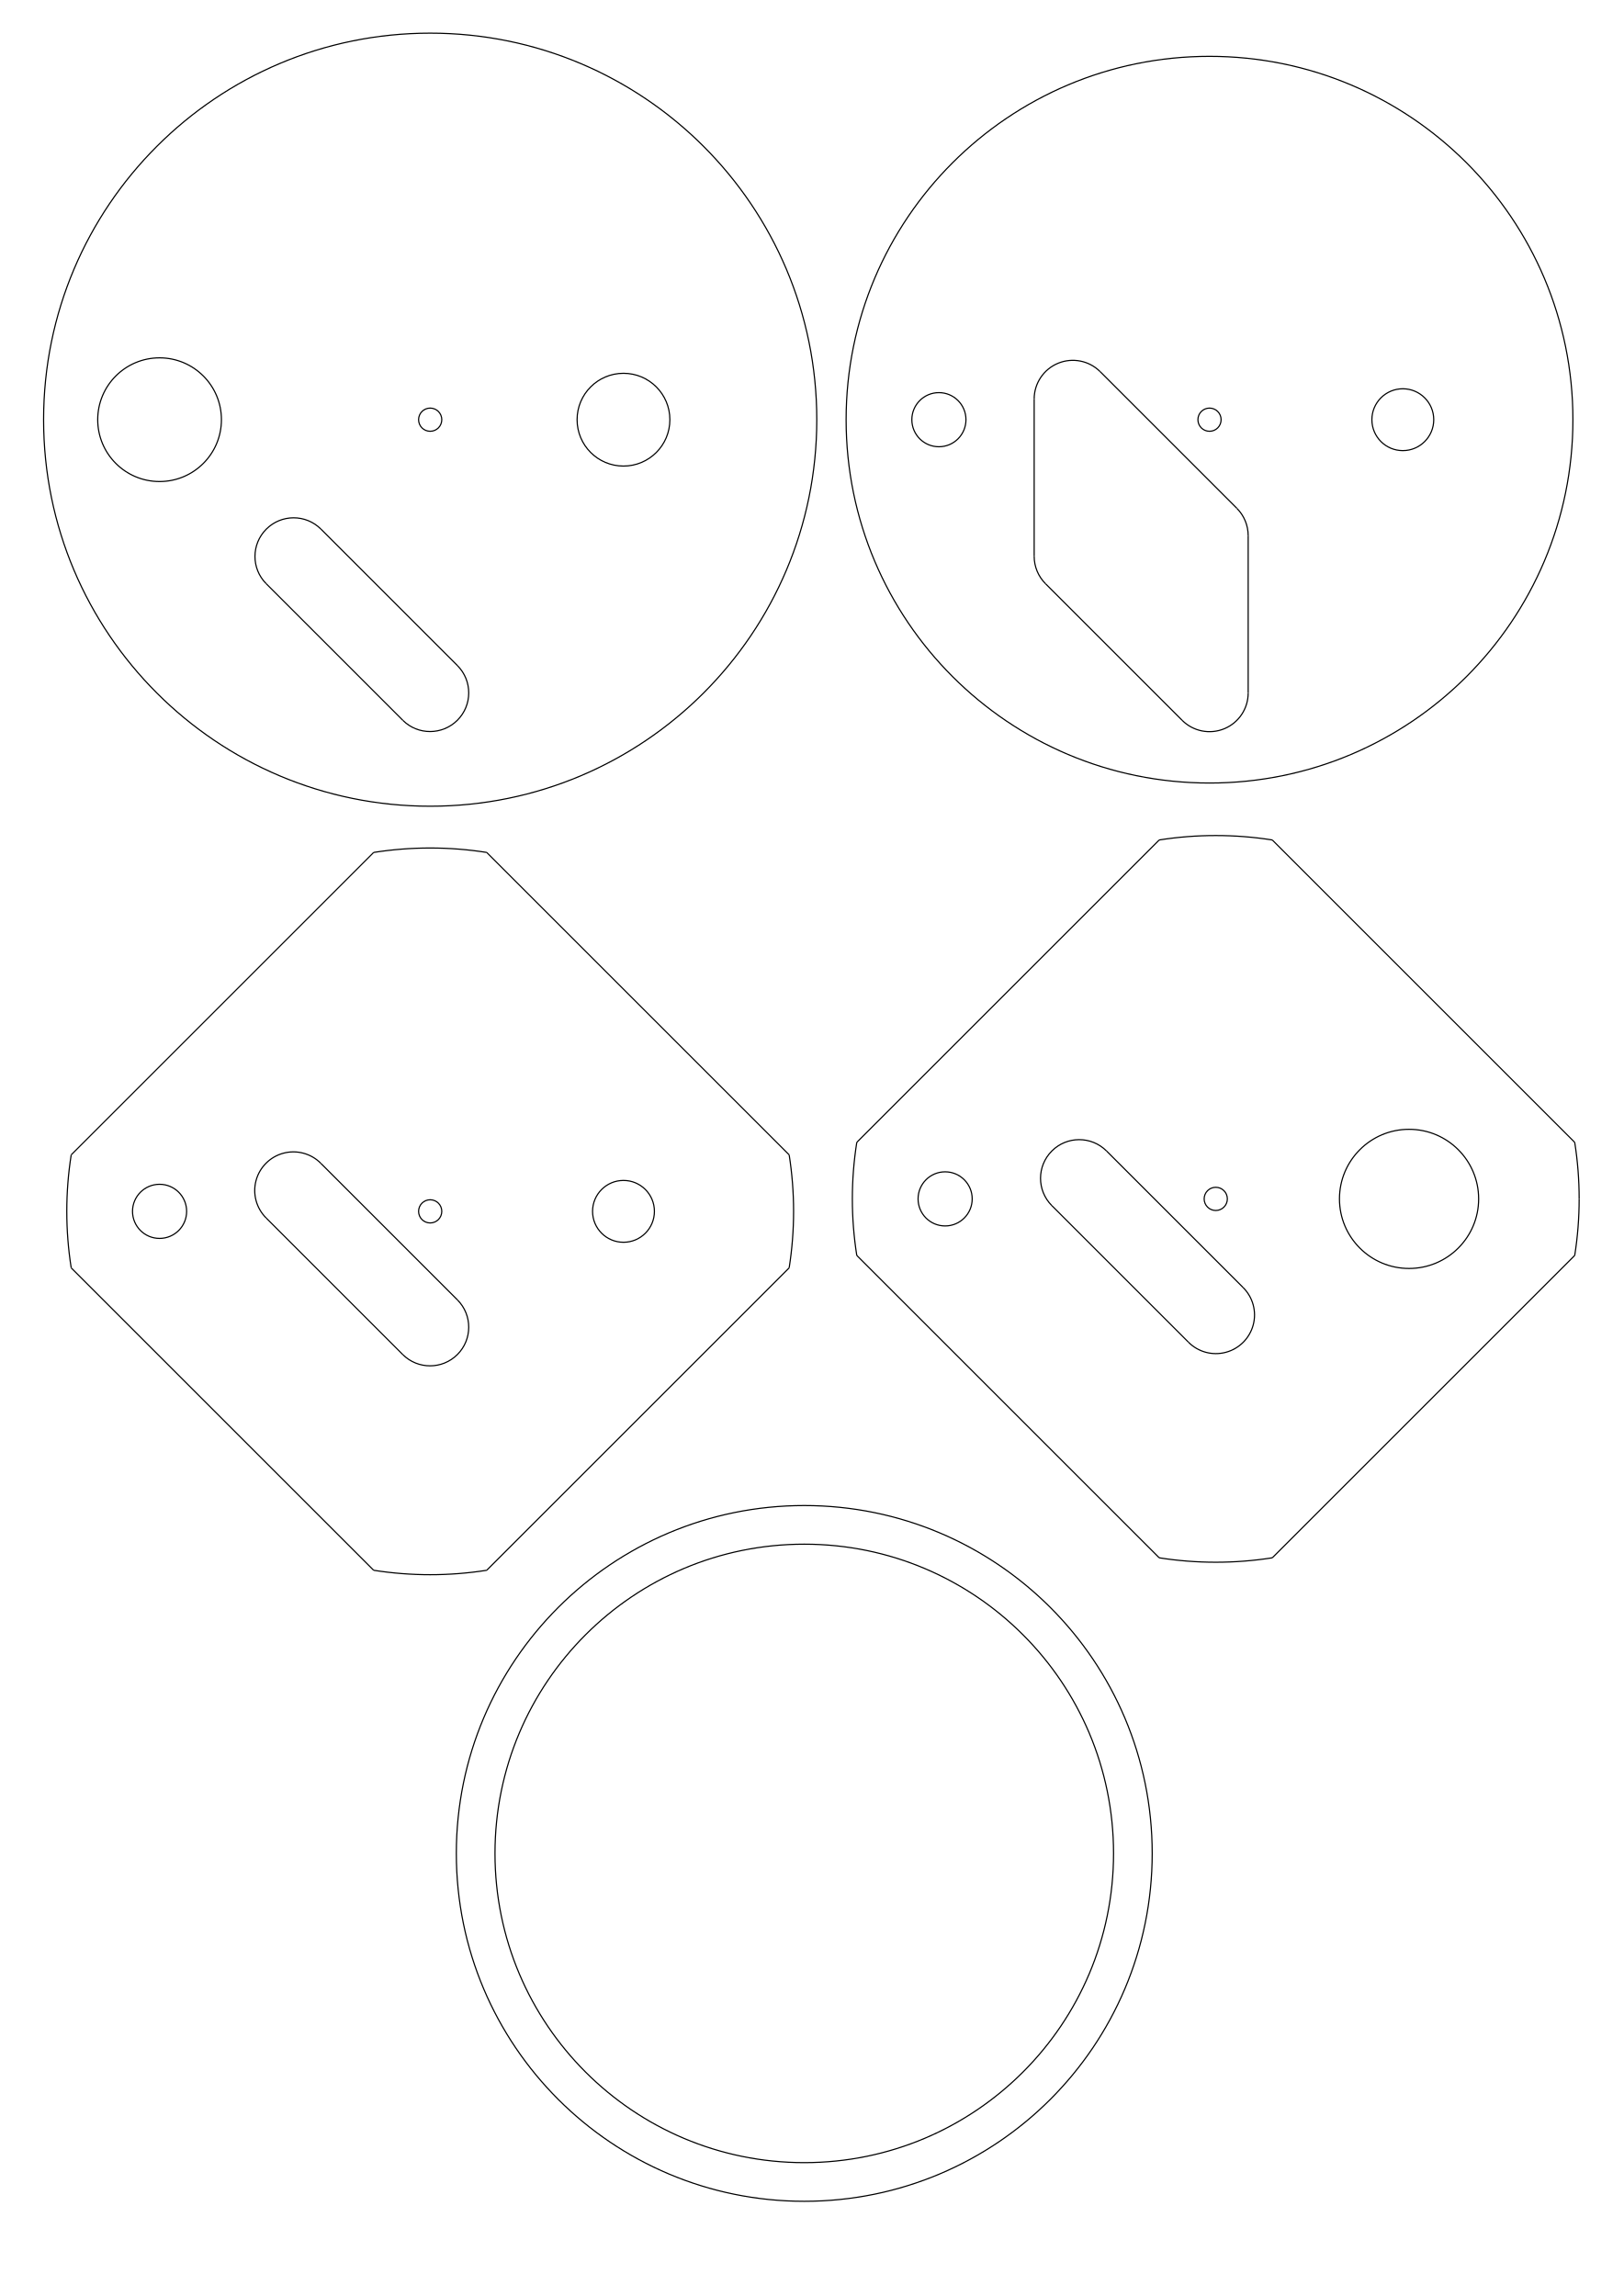
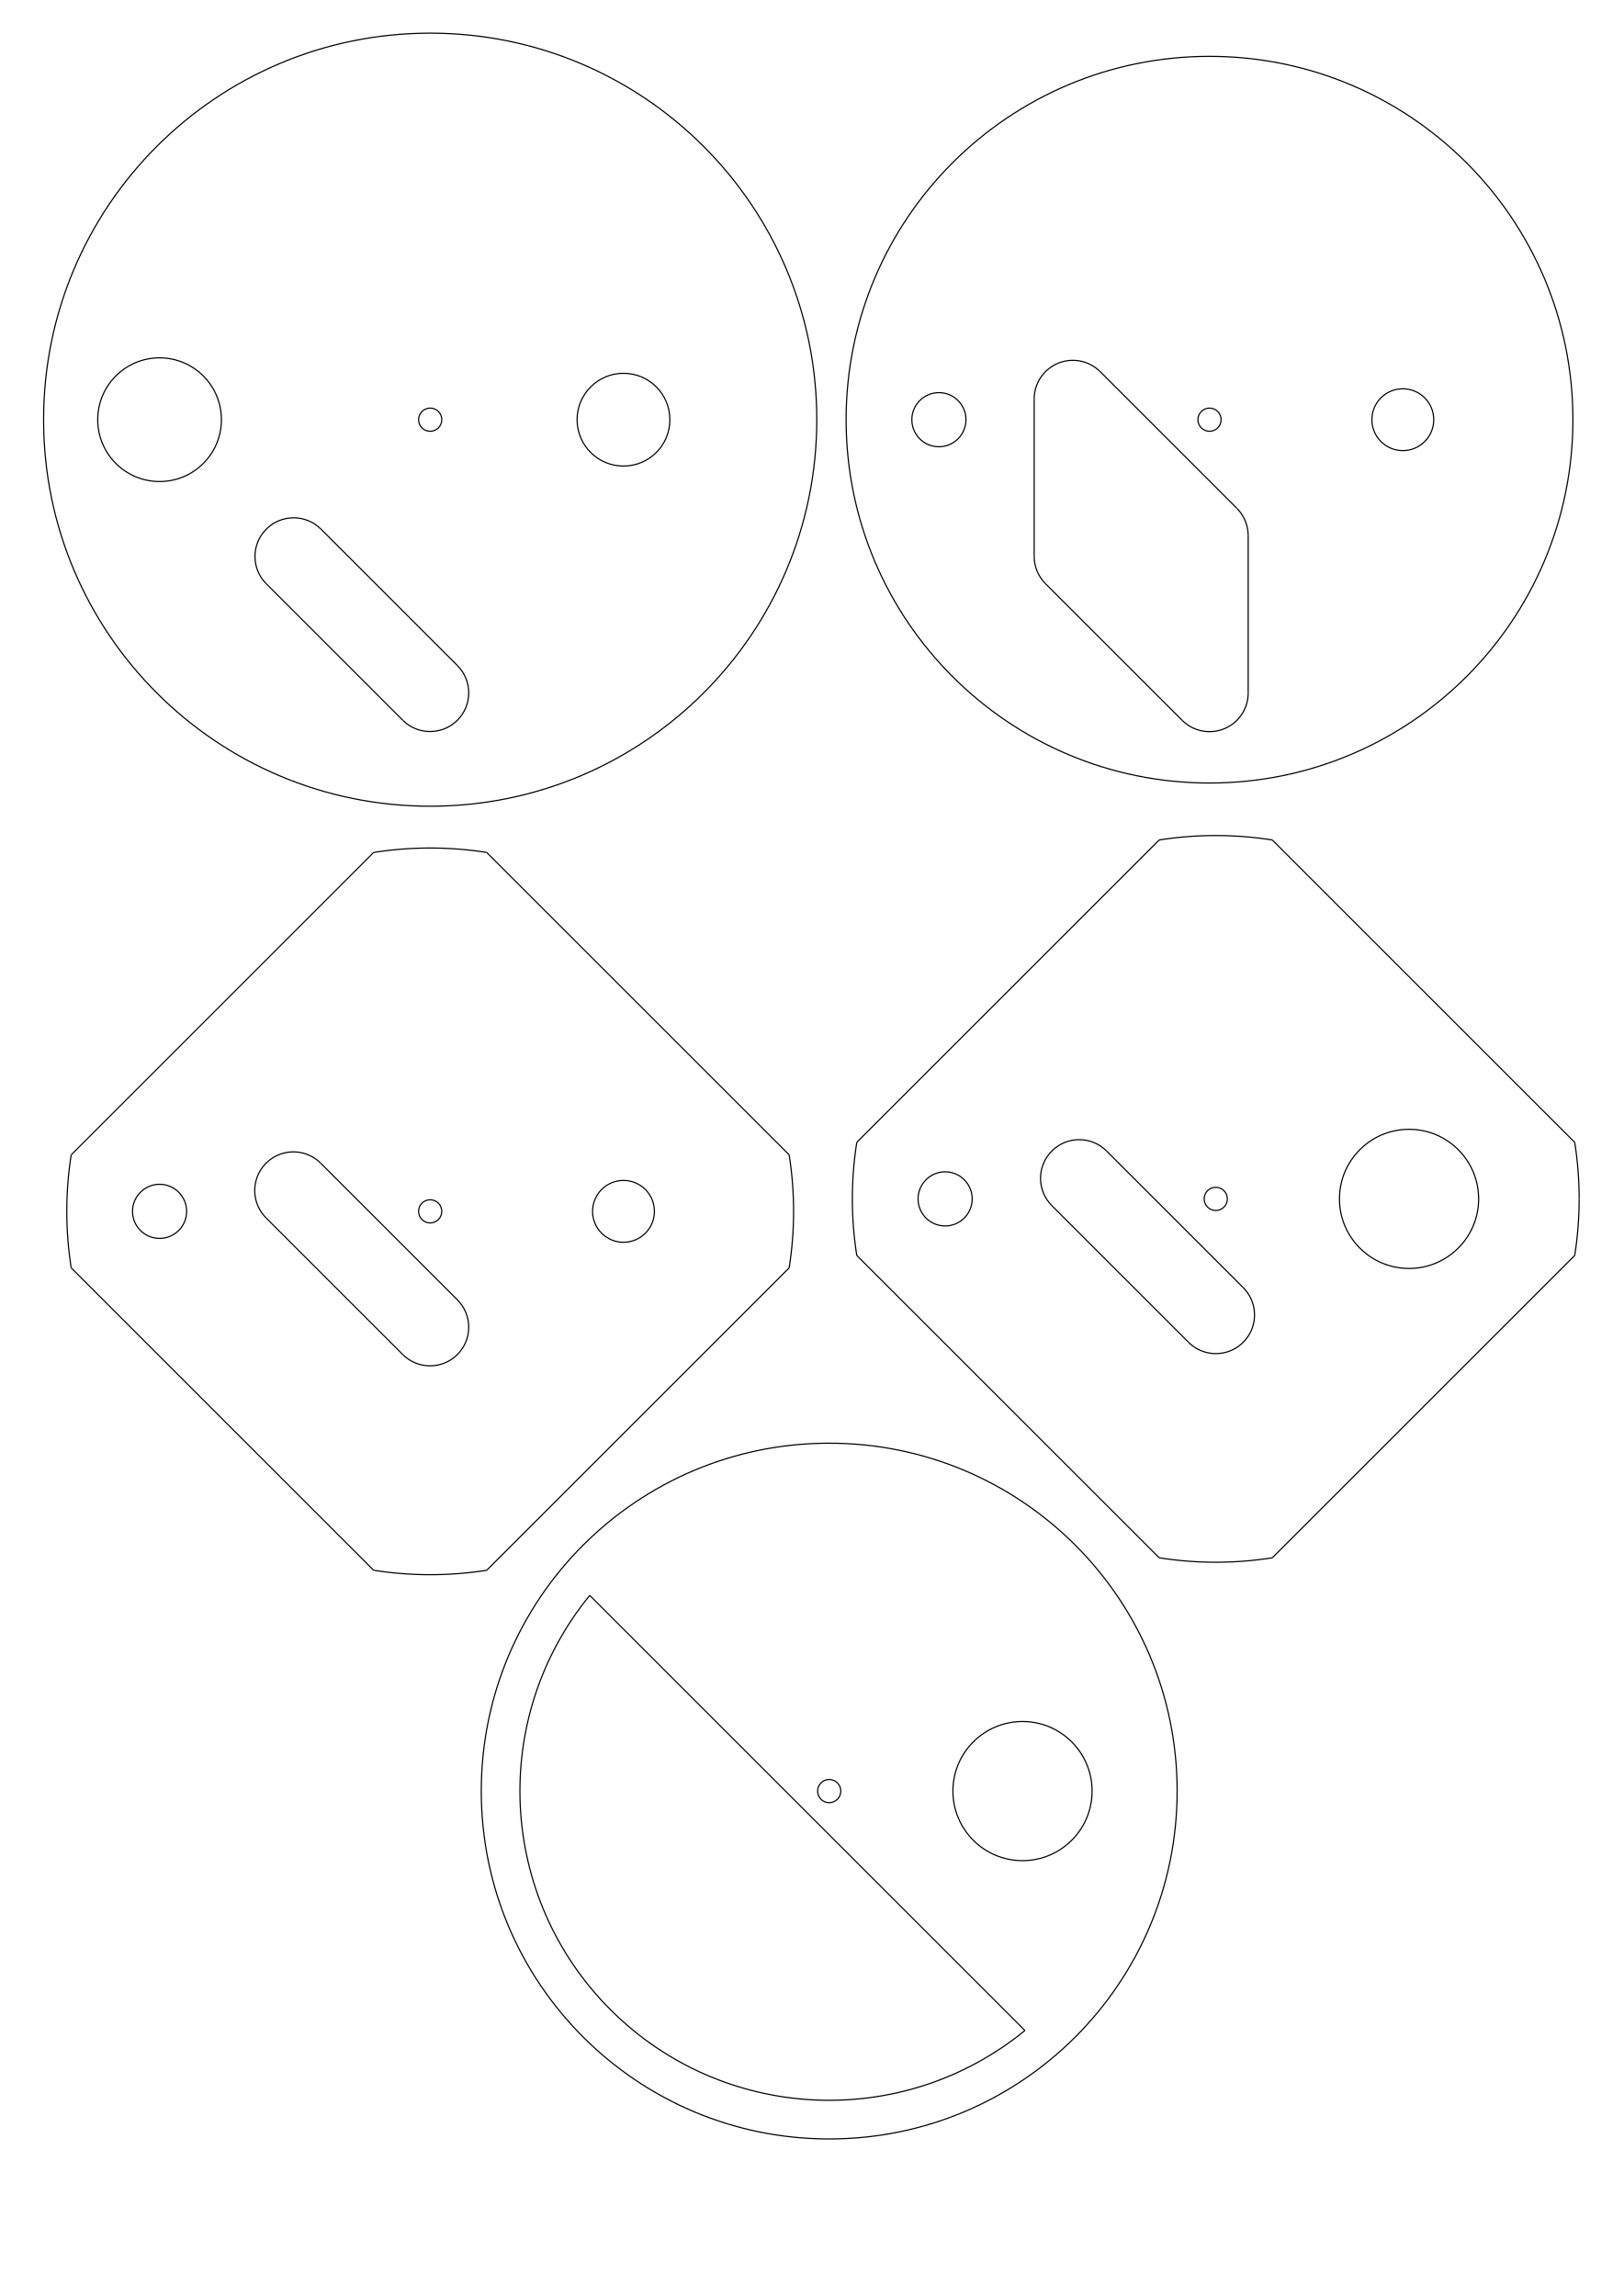
<svg xmlns="http://www.w3.org/2000/svg" width="210mm" height="297mm" viewBox="0 0 210 297" id="svg3727" version="1.1">
  <defs id="defs3" />
  <g id="layer1">
    <g id="Ortho_0_0" transform="translate(55.6381,54.28889)">
      <g style="fill:none;stroke:#000000;stroke-width:0.15;stroke-linecap:butt;stroke-linejoin:miter" transform="scale(1,-1)" id="g264">
        <circle cx="0" cy="0" r="50" id="circle266" />
        <path d="m -14.142,-14.142 a 5,5 0 0 1 -7.071,-7.071" id="path268" />
        <path id="3" d="M -14.142,-14.142 3.536,-31.82" />
        <path d="m -3.536,-38.891 a 5,5 0 0 1 7.071,7.071" id="path271" />
        <path id="5" d="M -21.213,-21.213 -3.536,-38.891" />
        <circle cx="25" cy="0" r="6" id="circle274" />
        <circle cx="0" cy="0" r="1.5" id="circle276" />
        <circle cx="-35" cy="0" r="8" id="circle278" />
      </g>
    </g>
    <g id="Ortho_0_001" transform="translate(156.4317,54.28889)">
      <g style="fill:none;stroke:#000000;stroke-width:0.15;stroke-linecap:butt;stroke-linejoin:miter" transform="scale(1,-1)" id="g281">
        <circle cx="0" cy="0" r="47" id="circle283" />
        <circle cx="-35" cy="0" r="3.5" id="circle285" />
        <path id="path287" d="M 5,-35.355 5,-15" />
        <path d="m 5,-15 a 5,5 0 0 1 -1.464,3.535" id="path289" />
        <path id="path291" d="M -14.142,6.213 3.536,-11.464" />
        <path d="M -14.142,6.213 A 5,5 0 0 1 -22.678,2.678" id="path293" />
        <path id="7" d="m -22.678,-17.678 0,20.355" />
        <path d="m -22.678,-17.678 a 5,5 0 0 1 1.464,-3.535" id="path296" />
        <path id="9" d="M -21.213,-21.213 -3.536,-38.891" />
        <path d="M -3.536,-38.891 A 5,5 0 0 1 5,-35.355" id="path299" />
        <circle cx="0" cy="0" r="1.5" id="circle301" />
        <circle cx="25" cy="0" r="4" id="circle303" />
      </g>
    </g>
    <g id="Ortho_0_002" transform="translate(55.63812,156.6952)">
      <g style="fill:none;stroke:#000000;stroke-width:0.15;stroke-linecap:butt;stroke-linejoin:miter" transform="scale(1,-1)" id="g306">
        <path d="M 47,0 A 47,47 0 0 1 46.428,7.312" id="path308" />
        <path id="2" d="M 7.312,46.428 46.428,7.312" />
        <path d="m 7.312,46.428 a 47,47 0 0 1 -14.625,0" id="path311" />
        <path id="4" d="M -46.428,7.312 -7.312,46.428" />
        <path d="m -46.428,7.312 a 47,47 0 0 1 0,-14.625" id="path314" />
        <path id="6" d="M -46.428,-7.312 -7.312,-46.428" />
        <path d="m -7.312,-46.428 a 47,47 0 0 1 14.625,0" id="path317" />
        <path id="8" d="M 7.312,-46.428 46.428,-7.312" />
        <path d="M 46.428,-7.312 A 47,47 0 0 1 47,0" id="path320" />
        <circle cx="0" cy="0" r="1.5" id="circle322" />
        <path d="m -14.142,6.213 a 5,5 0 1 1 -7.071,-7.071" id="path324" />
        <path id="12" d="M -14.142,6.213 3.536,-11.464" />
        <path d="m -3.536,-18.535 a 5,5 0 0 1 7.071,7.071" id="path327" />
        <path id="14" d="M -21.213,-0.858 -3.536,-18.535" />
        <circle cx="25" cy="0" r="4" id="circle330" />
        <circle cx="-35" cy="0" r="3.5" id="circle332" />
      </g>
    </g>
    <g id="Ortho_0_003" transform="translate(157.2381,155.0825)">
      <g style="fill:none;stroke:#000000;stroke-width:0.15;stroke-linecap:butt;stroke-linejoin:miter" transform="scale(1,-1)" id="g335">
        <path d="M 47,0 A 47,47 0 0 1 46.428,7.312" id="path337" />
        <path id="path339" d="M 7.312,46.428 46.428,7.312" />
        <path d="m 7.312,46.428 a 47,47 0 0 1 -14.625,0" id="path341" />
        <path id="path343" d="M -46.428,7.312 -7.312,46.428" />
        <path d="m -46.428,7.312 a 47,47 0 0 1 0,-14.625" id="path345" />
        <path id="path347" d="M -46.428,-7.312 -7.312,-46.428" />
        <path d="m -7.312,-46.428 a 47,47 0 0 1 14.625,0" id="path349" />
        <path id="path351" d="M 7.312,-46.428 46.428,-7.312" />
        <path d="M 46.428,-7.312 A 47,47 0 0 1 47,0" id="path353" />
        <circle cx="-35" cy="0" r="3.5" id="circle355" />
        <circle cx="0" cy="0" r="1.5" id="circle357" />
        <path id="path359" d="M -21.213,-0.858 -3.536,-18.535" />
        <path d="m -14.142,6.213 a 5,5 0 0 1 -7.071,-7.071" id="path361" />
        <path id="path363" d="M -14.142,6.213 3.536,-11.464" />
        <path d="m -3.536,-18.535 a 5,5 0 1 1 7.071,7.071" id="path365" />
        <circle cx="25" cy="0" r="9" id="circle367" />
      </g>
    </g>
-     <g id="Ortho_0_004" transform="translate(104.019,239.7492)">
+     <g id="Ortho_0_004" transform="translate(107.2444,231.6857)">
      <g style="fill:none;stroke:#000000;stroke-width:0.15;stroke-linecap:butt;stroke-linejoin:miter" transform="scale(1,-1)" id="g370">
        <circle cx="0" cy="0" r="45" id="circle372" />
-         <circle cx="0" cy="0" r="40" id="circle374" />
+         <path d="m -30.971,25.314 a 40,40 0 0 1 56.285,-56.285" id="path374" />
+         <path id="path376" d="m -30.971,25.314 56.285,-56.285" />
+         <circle cx="25" cy="0" r="9" id="circle378" />
+         <circle cx="0" cy="0" r="1.5" id="circle380" />
      </g>
    </g>
  </g>
</svg>
